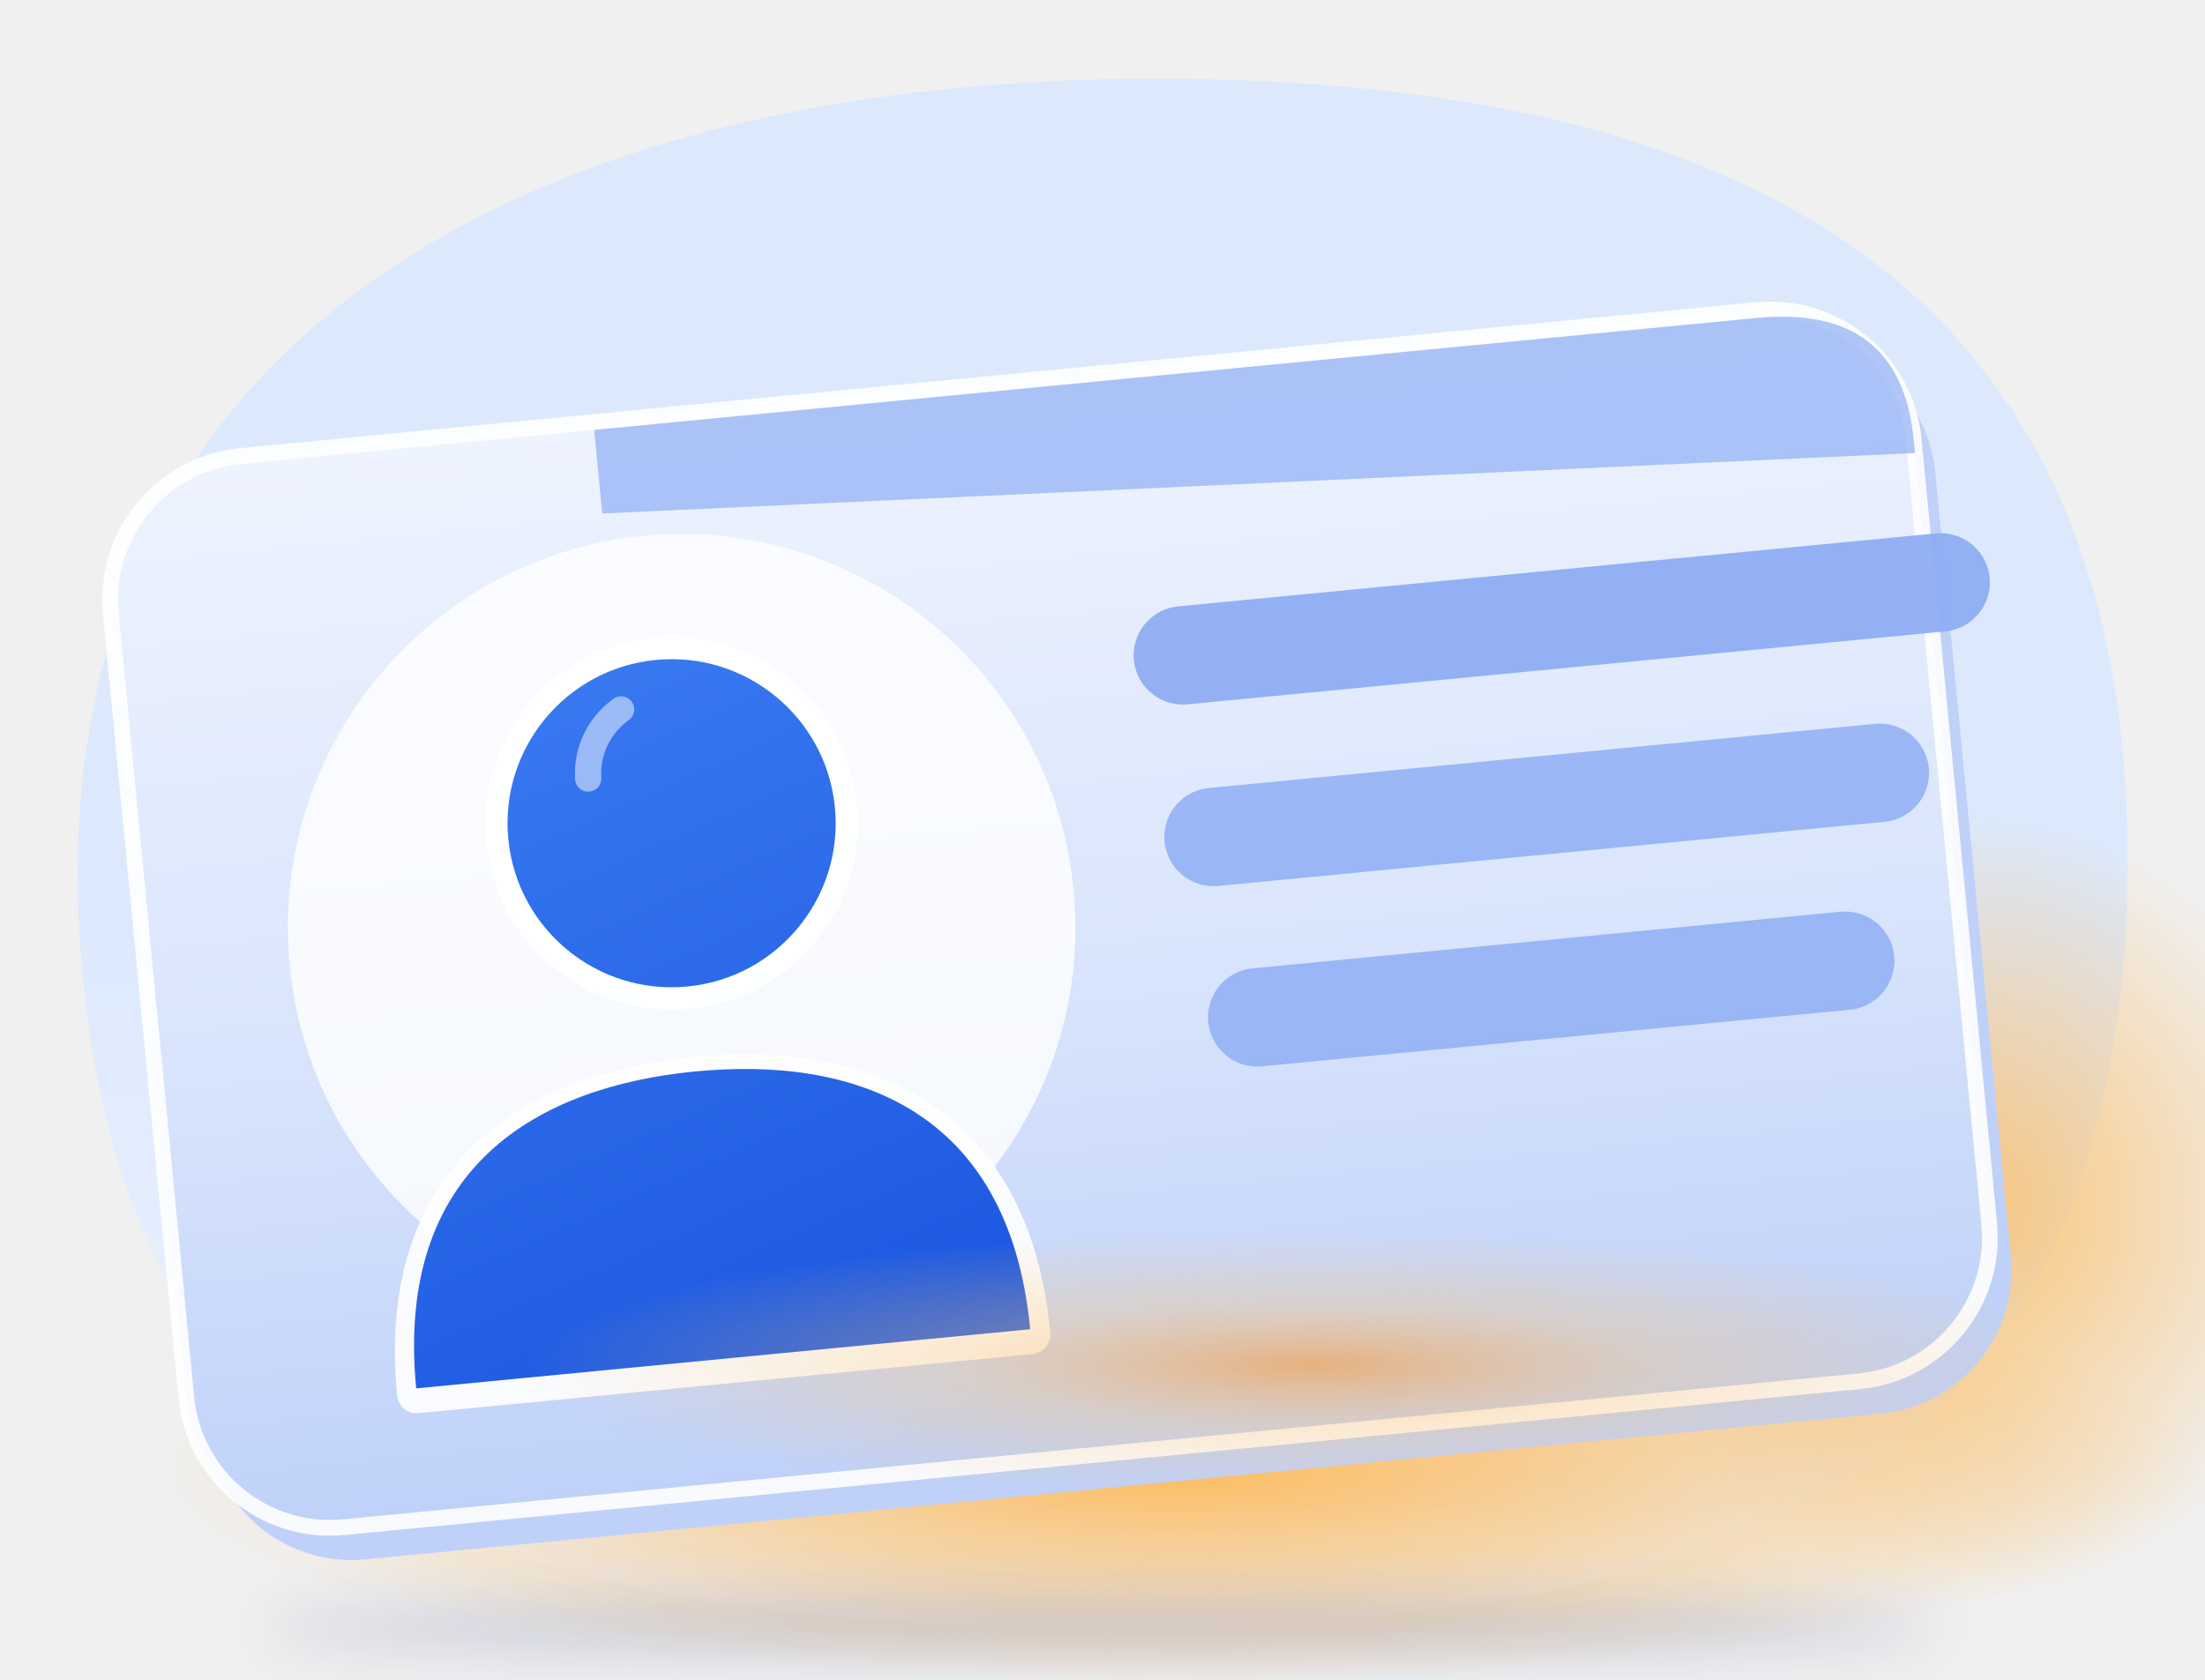
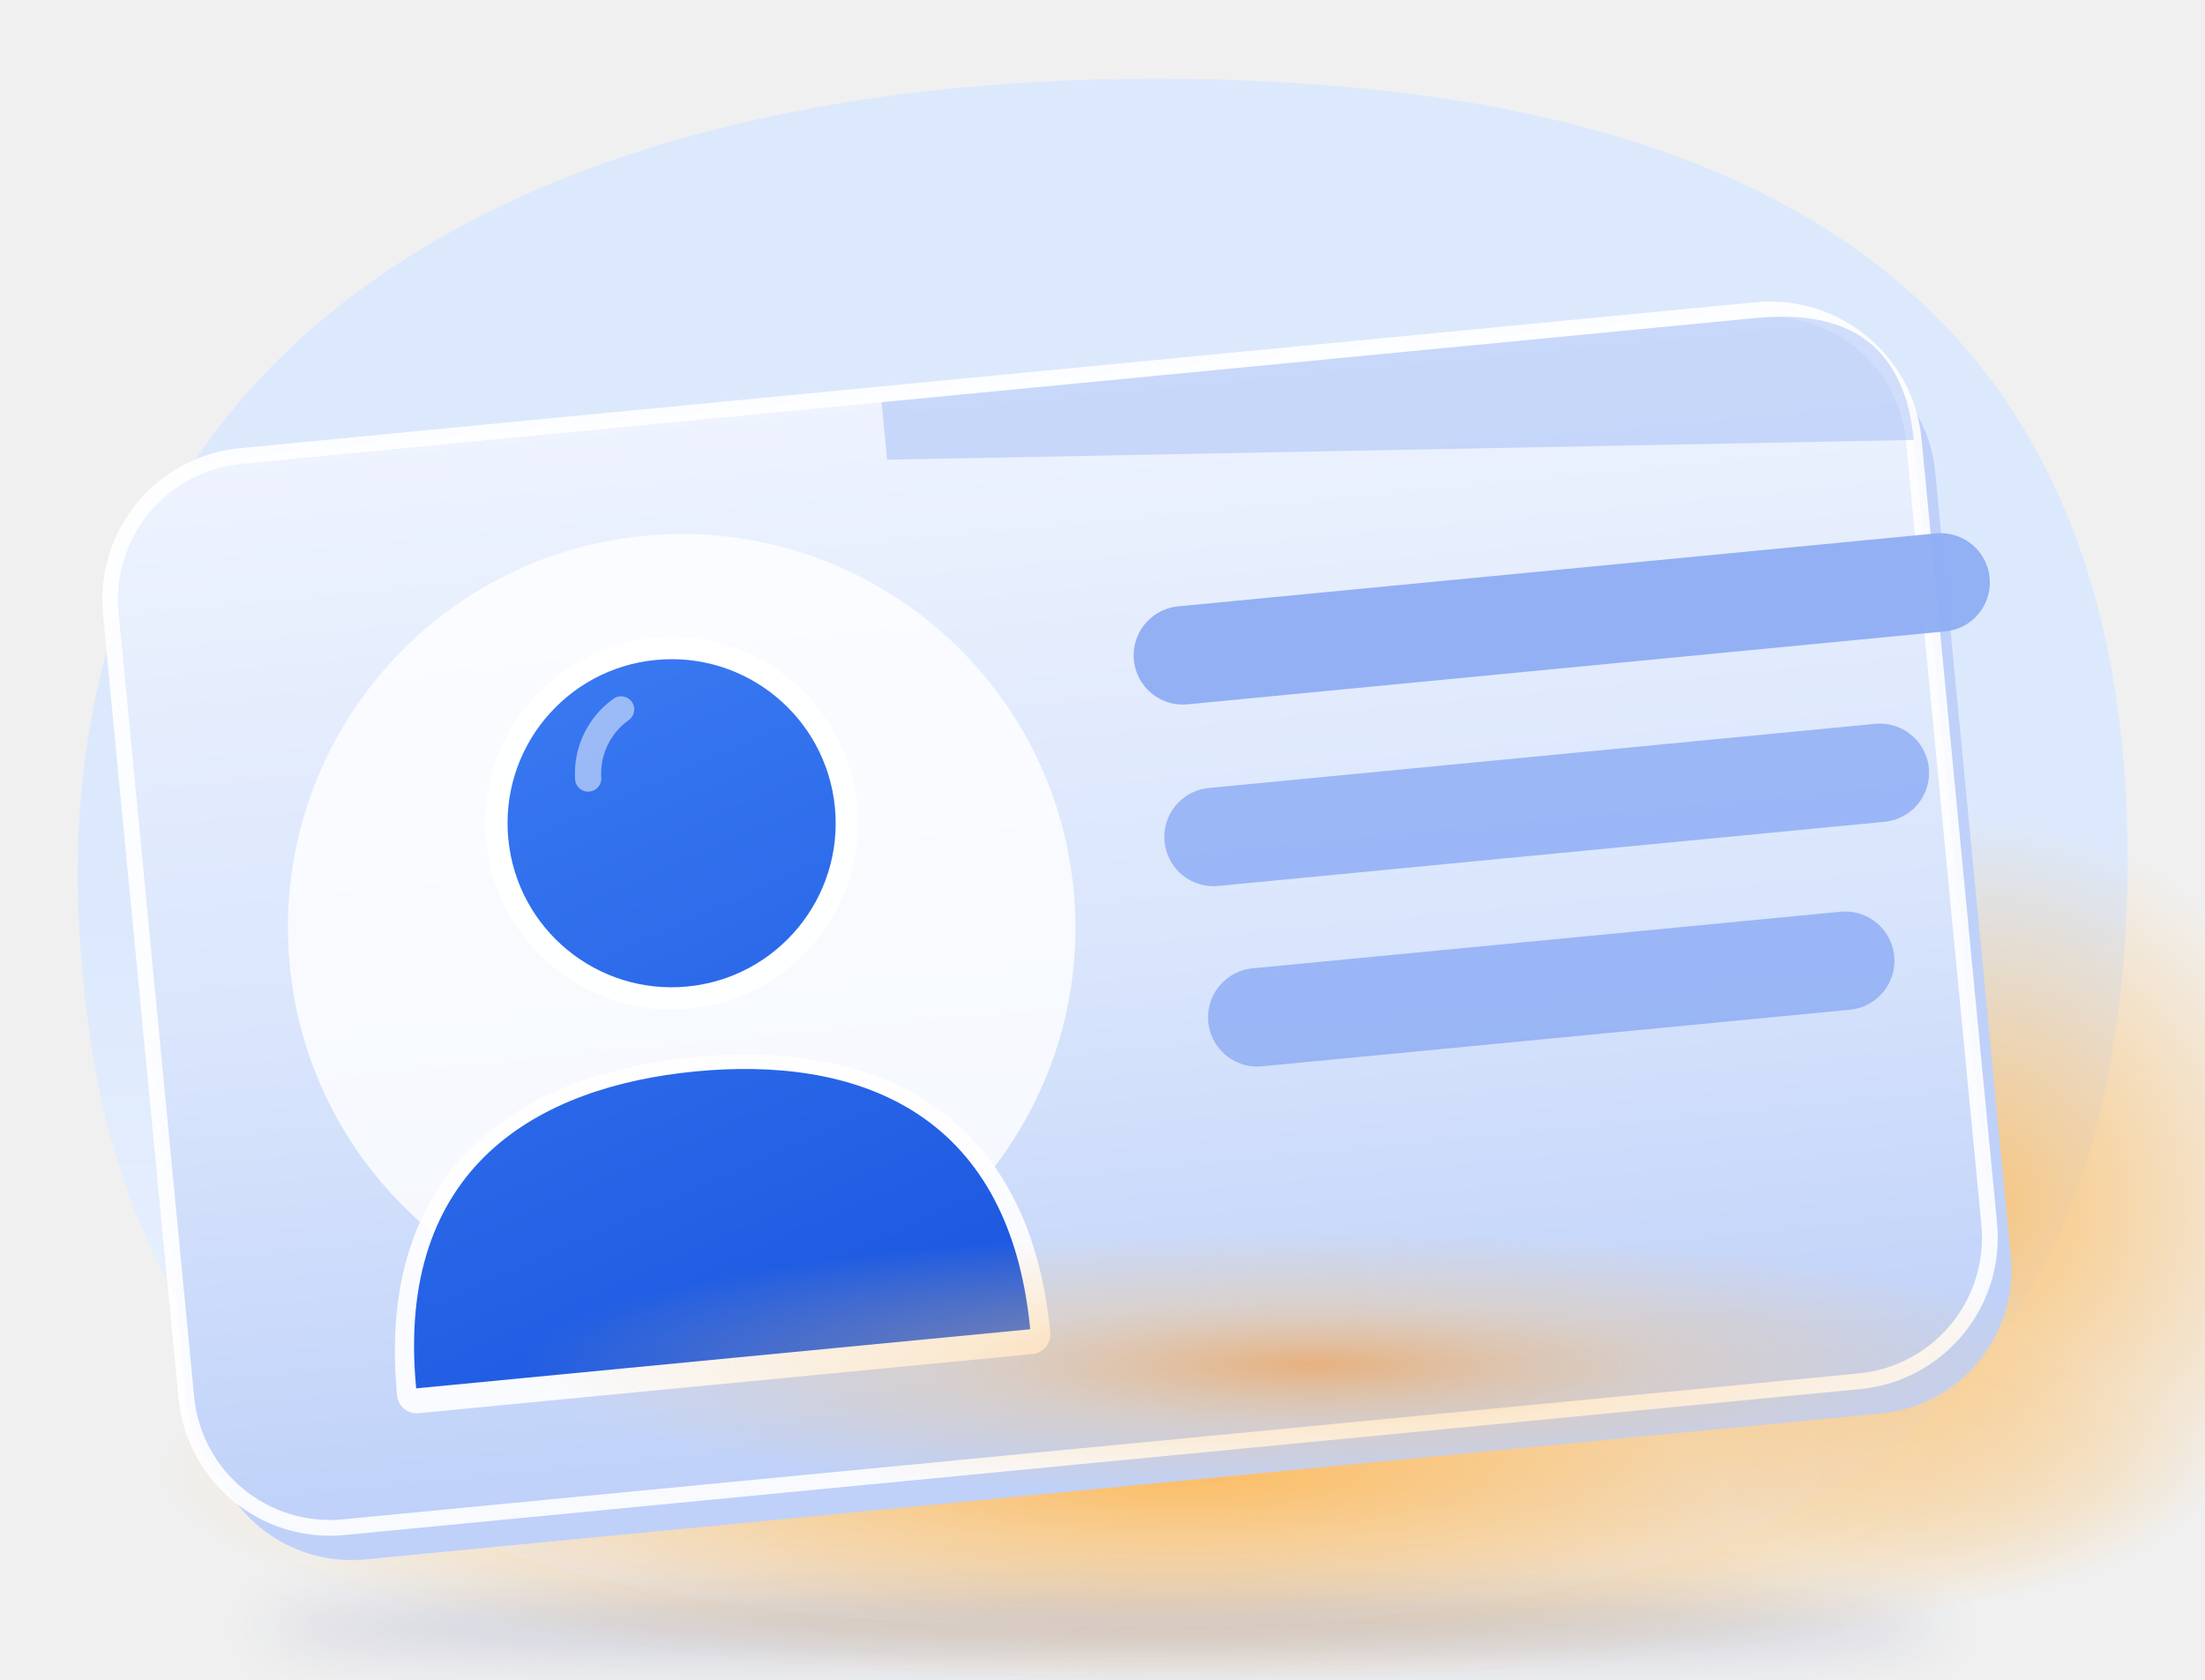
<svg xmlns="http://www.w3.org/2000/svg" viewBox="0 0 168 128" width="168" height="128">
  <defs>
    <filter id="sfuma-ombra" filterUnits="userSpaceOnUse" x="0" y="0" width="168" height="128">
      <feGaussianBlur stdDeviation="2" />
    </filter>
    <filter id="sfuma-alone" filterUnits="userSpaceOnUse" x="0" y="0" width="168" height="128">
      <feGaussianBlur stdDeviation="5" />
    </filter>
    <filter id="sfuma-lieve" filterUnits="userSpaceOnUse" x="0" y="0" width="168" height="128">
      <feGaussianBlur stdDeviation="0.8" />
    </filter>
    <linearGradient id="nuvola-fondo" gradientUnits="userSpaceOnUse" x1="0" y1="0" x2="0" y2="128">
      <stop offset="0" stop-color="#DCE9FD" />
      <stop offset="0.55" stop-color="#DCE9FD" />
      <stop offset="1" stop-color="#F1F4FC" />
    </linearGradient>
    <radialGradient id="alone-basso-g" gradientUnits="userSpaceOnUse" cx="90" cy="112" r="78" gradientTransform="translate(90 112) scale(1 0.21) translate(-90 -112)">
      <stop offset="0" stop-color="#FFB347" stop-opacity="0.85" />
      <stop offset="0.45" stop-color="#FFB347" stop-opacity="0.47" />
      <stop offset="1" stop-color="#FFB347" stop-opacity="0" />
    </radialGradient>
    <radialGradient id="alone-destro-g" gradientUnits="userSpaceOnUse" cx="150" cy="92" r="28" gradientTransform="translate(150 92) scale(1 1.07) translate(-150 -92)">
      <stop offset="0" stop-color="#FFB347" stop-opacity="0.7" />
      <stop offset="0.45" stop-color="#FFB347" stop-opacity="0.39" />
      <stop offset="1" stop-color="#FFB347" stop-opacity="0" />
    </radialGradient>
    <linearGradient id="carta-luce" gradientUnits="userSpaceOnUse" x1="0" y1="-41" x2="0" y2="41">
      <stop offset="0" stop-color="#EEF3FE" />
      <stop offset="0.55" stop-color="#D9E5FC" />
      <stop offset="1" stop-color="#BFD1F9" />
    </linearGradient>
    <linearGradient id="avatar-luce" gradientUnits="userSpaceOnUse" x1="-40" y1="-25" x2="-20" y2="35">
      <stop offset="0" stop-color="#3B7BF2" />
      <stop offset="1" stop-color="#1B57E0" />
    </linearGradient>
    <radialGradient id="alone-carta-basso-g" gradientUnits="userSpaceOnUse" cx="100" cy="104" r="60" gradientTransform="translate(100 104) scale(1 0.17) translate(-100 -104)">
      <stop offset="0" stop-color="#FF9A2E" stop-opacity="0.6" />
      <stop offset="0.45" stop-color="#FFC470" stop-opacity="0.33" />
      <stop offset="1" stop-color="#FFC470" stop-opacity="0" />
    </radialGradient>
  </defs>
  <g id="nuvola" fill="url(#nuvola-fondo)">
    <path d="M6 70 C4 26 40 6 88 6 C136 6 164 24 162 70 C160 114 130 124 84 124 C34 124 8 112 6 70 Z" />
  </g>
  <ellipse id="alone-basso" cx="90" cy="112" rx="78" ry="16" fill="url(#alone-basso-g)" />
  <ellipse id="alone-destro" cx="150" cy="92" rx="28" ry="30" fill="url(#alone-destro-g)" />
  <ellipse id="ombra" cx="84" cy="124" rx="64" ry="2.5" fill="#14246B" opacity="0.16" filter="url(#sfuma-ombra)" />
  <g id="carta" transform="translate(80 70) rotate(-5.5)">
    <path id="carta-spessore" d="M-58 -41 L58 -41 C64.08 -41 69 -36.08 69 -30 L69 30 C69 36.08 64.08 41 58 41 L-58 41 C-64.08 41 -69 36.08 -69 30 L-69 -30 C-69 -36.08 -64.08 -41 -58 -41 Z" transform="translate(1.4 2.6)" fill="#BFD1F9" />
    <path id="carta-faccia" d="M-58 -41 L58 -41 C64.08 -41 69 -36.08 69 -30 L69 30 C69 36.08 64.08 41 58 41 L-58 41 C-64.08 41 -69 36.08 -69 30 L-69 -30 C-69 -36.08 -64.08 -41 -58 -41 Z" fill="url(#carta-luce)" stroke="#FFFFFF" stroke-width="1.2" stroke-opacity="0.9" />
-     <path id="carta-lato-alto" d="M-31 -40.4 L58 -40.4 Q69 -40.4 69 -30 V-29 L-31 -34 Z" fill="#8FAEF4" opacity="0.7" />
+     <path id="carta-lato-alto" d="M-9 -40.4 L58 -40.4 Q69 -40.4 69 -30 V-30 L-9 -36 Z" fill="#8FAEF4" opacity="0.4" />
    <circle id="avatar-alone-tondo" cx="-28" cy="-2" r="30" fill="#FFFFFF" opacity="0.8" />
    <circle id="avatar-testa-bordo" cx="-28" cy="-10" r="14.2" fill="#FFFFFF" opacity="0.9" />
    <circle id="avatar-testa" cx="-28" cy="-10" r="12.5" fill="url(#avatar-luce)" />
    <path id="avatar-busto-bordo" d="M-51.5 31 C-51.5 14 -40 9 -28 9 C-16 9 -4.5 14 -4.5 31 Z" fill="#FFFFFF" opacity="0.9" transform="translate(0 0.4) scale(1.0)" stroke="#FFFFFF" stroke-width="3" stroke-linejoin="round" />
    <path id="avatar-busto" d="M-51.5 31 C-51.5 14 -40 9 -28 9 C-16 9 -4.5 14 -4.5 31 Z" fill="url(#avatar-luce)" />
    <path id="avatar-riflesso" d="M-34 -14 A6 6 0 0 1 -31 -19" stroke="#FFFFFF" stroke-opacity="0.5" stroke-width="2" stroke-linecap="round" fill="none" />
    <path id="riga-1" d="M12 -19 L70 -19" stroke="#8FAEF4" stroke-opacity="0.95" stroke-width="7.5" stroke-linecap="round" fill="none" />
    <path id="riga-2" d="M13 -5 L64 -5" stroke="#8FAEF4" stroke-opacity="0.85" stroke-width="7.5" stroke-linecap="round" fill="none" />
    <path id="riga-3" d="M15 9 L60 9" stroke="#8FAEF4" stroke-opacity="0.85" stroke-width="7.5" stroke-linecap="round" fill="none" />
  </g>
  <ellipse id="alone-carta-basso" cx="100" cy="104" rx="60" ry="10" fill="url(#alone-carta-basso-g)" />
</svg>
